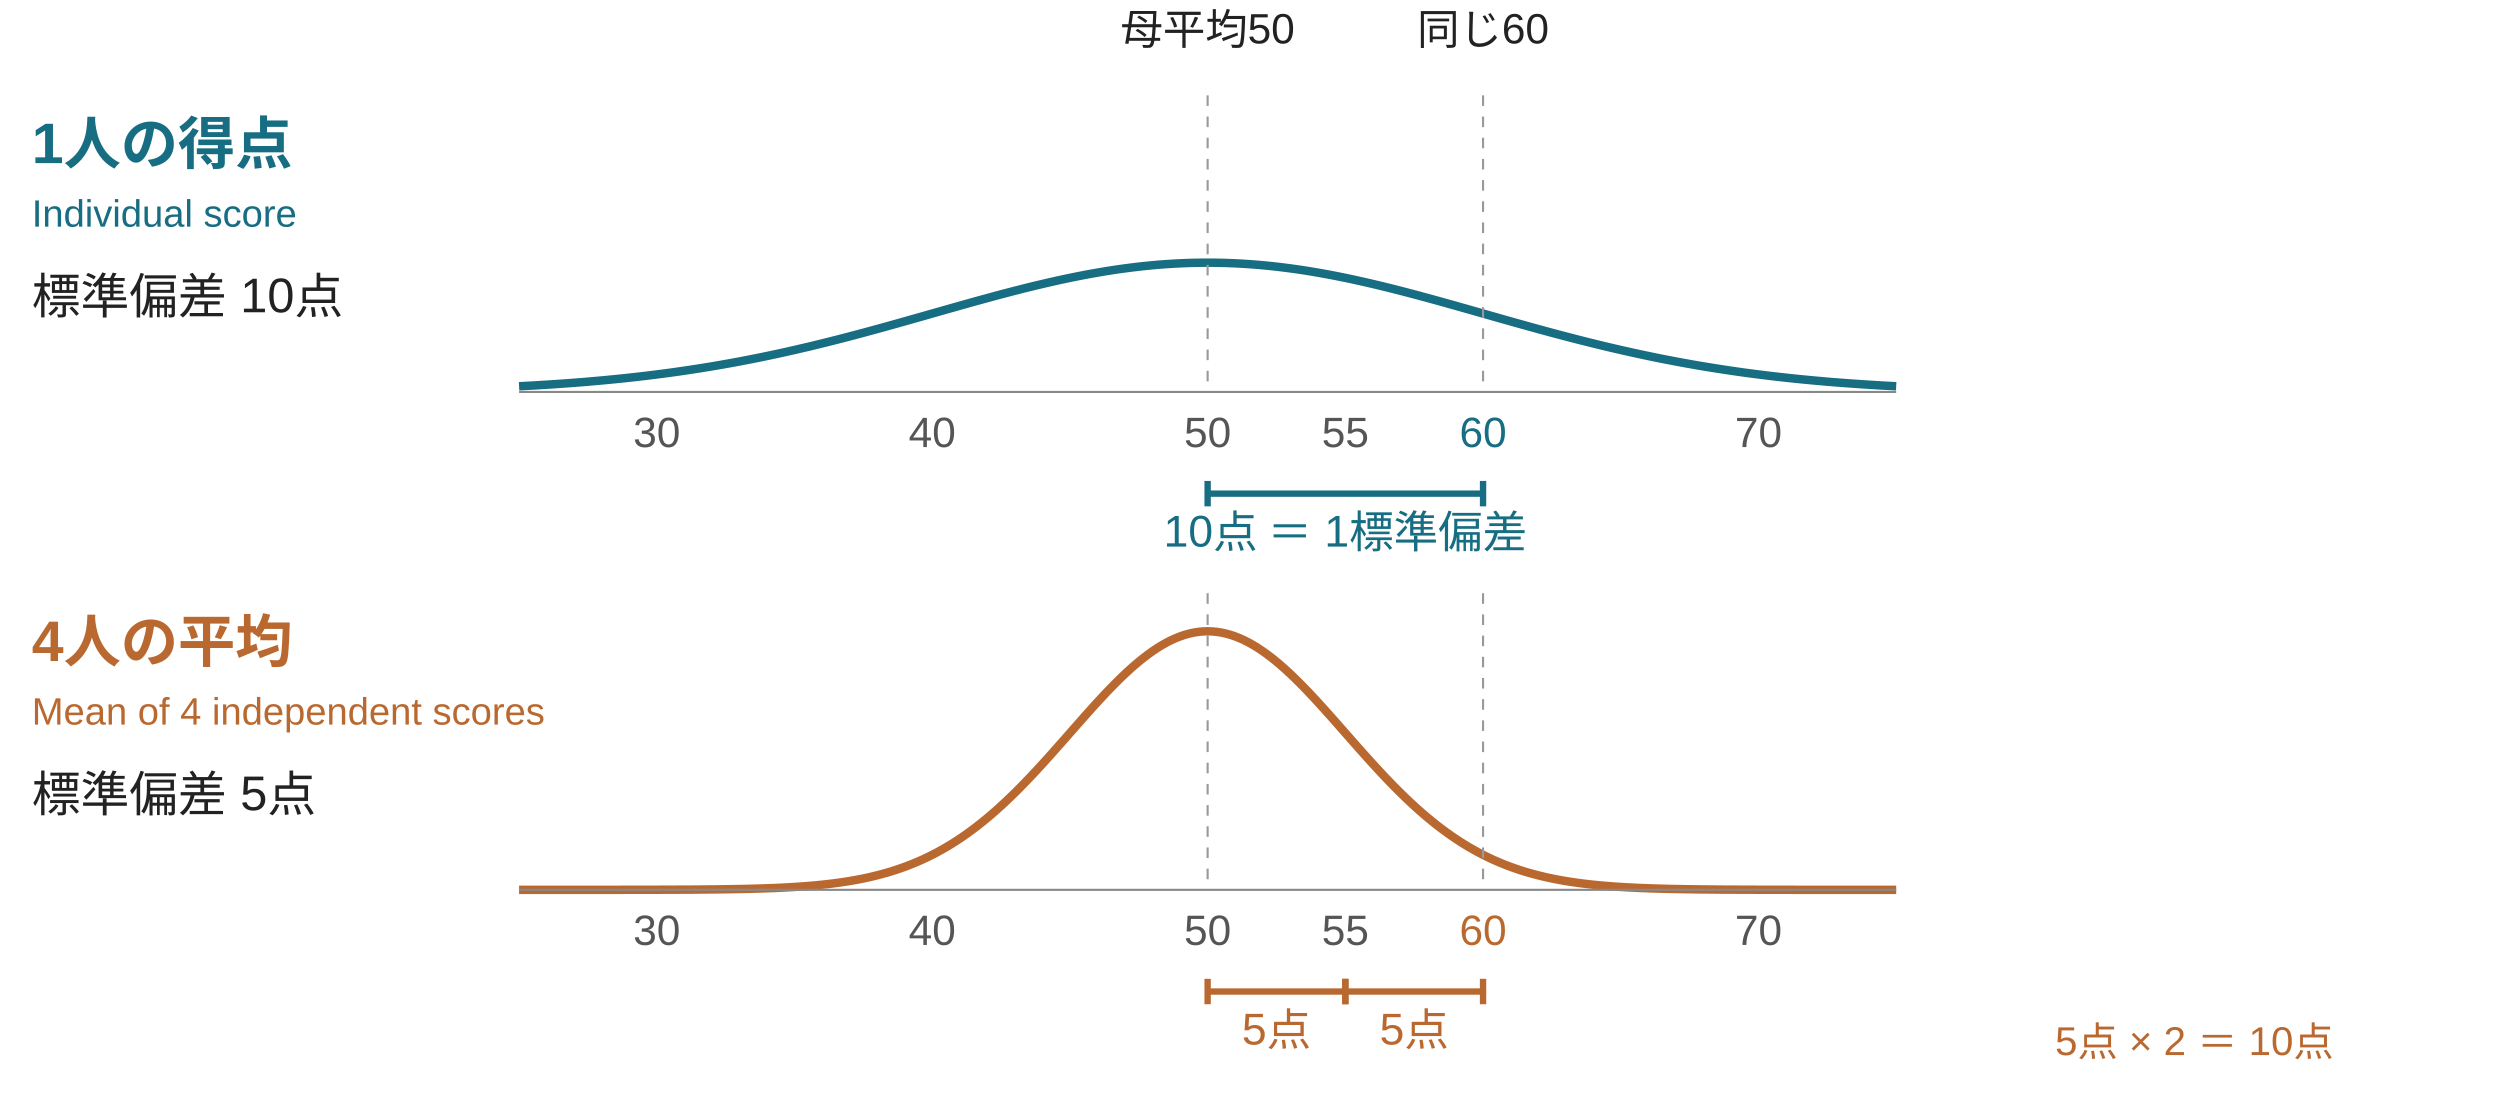
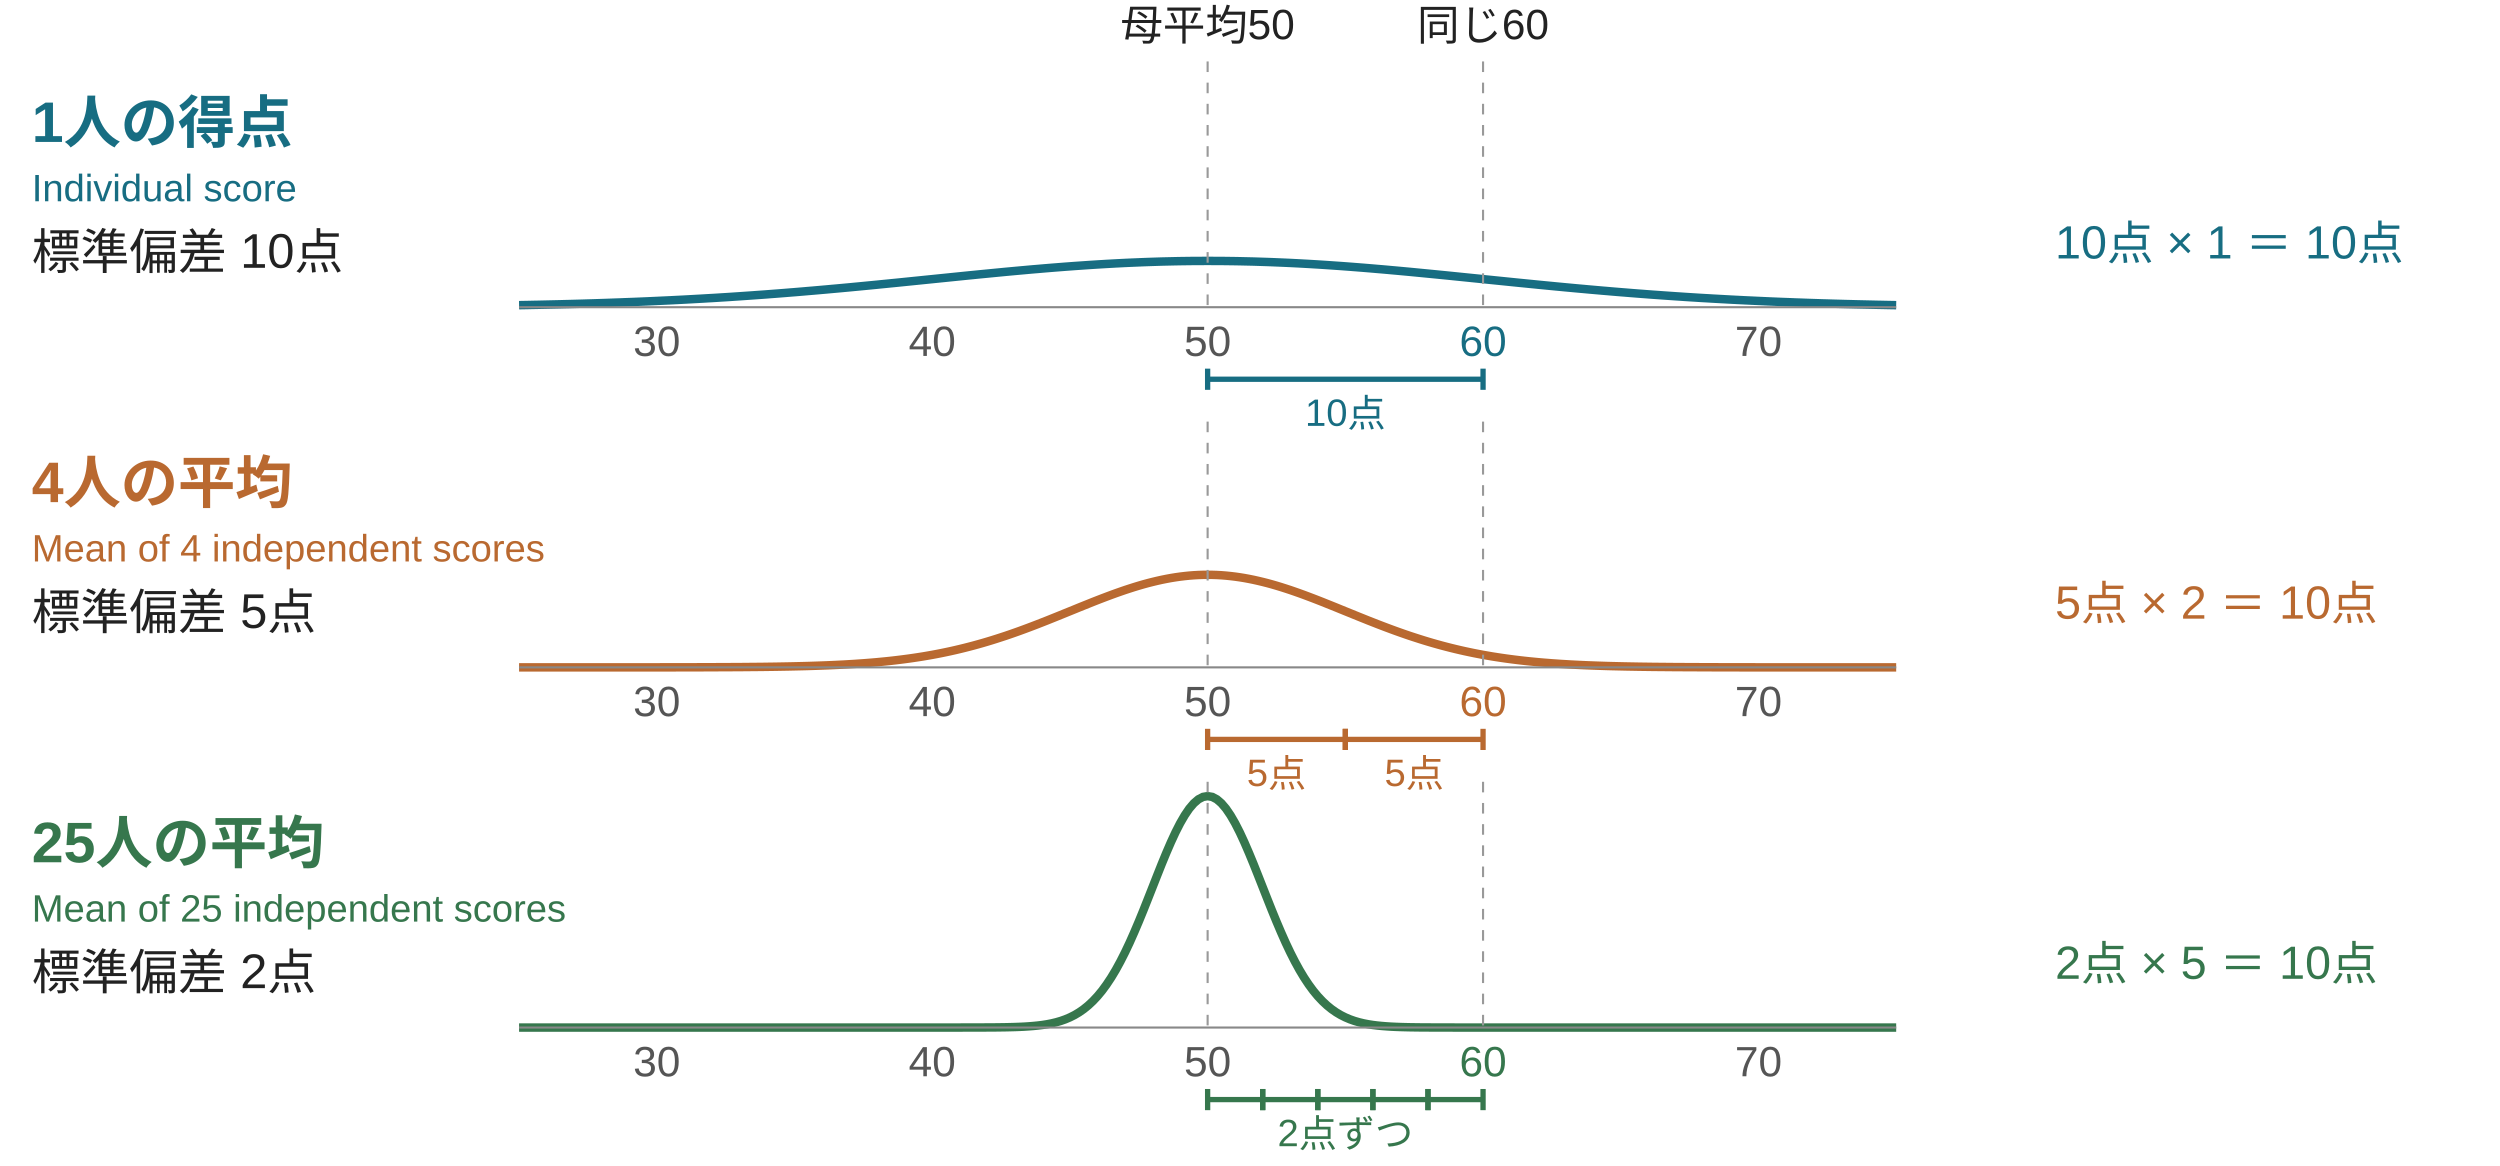
- <svg xmlns="http://www.w3.org/2000/svg" viewBox="0 0 1180 520" role="img" aria-label="同じ50点から60点の差10点。個人の標準偏差10点では1個分、4人の平均の標準偏差5点では2個分。">
+ <svg xmlns="http://www.w3.org/2000/svg" viewBox="0 0 1180 550" role="img" aria-label="同じ50点から60点の差10点。1人の標準偏差10点では1個分、4人の平均の標準偏差5点では2個分、25人の平均の標準偏差2点では5個分。">
  <g font-family="Arial,Hiragino Sans,sans-serif" fill="#222">
-     <text x="570" y="21" font-size="20" text-anchor="middle">母平均50</text>
-     <text x="700" y="21" font-size="20" text-anchor="middle">同じ60</text>
+     <text x="570" y="19" font-size="20" text-anchor="middle">母平均50</text>
+     <text x="700" y="19" font-size="20" text-anchor="middle">同じ60</text>
    <g>
-       <text x="15" y="77" font-size="27" fill="#176d82" font-weight="bold">1人の得点</text>
-       <text x="15" y="107" font-size="18" fill="#176d82">Individual score</text>
-       <text x="15" y="148" font-size="23">標準偏差 10点</text>
-       <path d="M245.00,182.32 L247.17,182.21 L249.33,182.09 L251.50,181.97 L253.67,181.84 L255.83,181.71 L258.00,181.57 L260.17,181.44 L262.33,181.29 L264.50,181.14 L266.67,180.99 L268.83,180.83 L271.00,180.67 L273.17,180.50 L275.33,180.33 L277.50,180.15 L279.67,179.96 L281.83,179.77 L284.00,179.57 L286.17,179.37 L288.33,179.16 L290.50,178.95 L292.67,178.73 L294.83,178.51 L297.00,178.27 L299.17,178.03 L301.33,177.79 L303.50,177.54 L305.67,177.28 L307.83,177.01 L310.00,176.74 L312.17,176.46 L314.33,176.18 L316.50,175.89 L318.67,175.59 L320.83,175.28 L323.00,174.96 L325.17,174.64 L327.33,174.31 L329.50,173.98 L331.67,173.63 L333.83,173.28 L336.00,172.93 L338.17,172.56 L340.33,172.19 L342.50,171.80 L344.67,171.42 L346.83,171.02 L349.00,170.62 L351.17,170.20 L353.33,169.79 L355.50,169.36 L357.67,168.93 L359.83,168.48 L362.00,168.04 L364.17,167.58 L366.33,167.12 L368.50,166.65 L370.67,166.17 L372.83,165.68 L375.00,165.19 L377.17,164.69 L379.33,164.19 L381.50,163.68 L383.67,163.16 L385.83,162.63 L388.00,162.10 L390.17,161.56 L392.33,161.02 L394.50,160.47 L396.67,159.92 L398.83,159.36 L401.00,158.79 L403.17,158.22 L405.33,157.65 L407.50,157.07 L409.67,156.48 L411.83,155.89 L414.00,155.30 L416.17,154.71 L418.33,154.11 L420.50,153.50 L422.67,152.90 L424.83,152.29 L427.00,151.68 L429.17,151.07 L431.33,150.46 L433.50,149.84 L435.67,149.23 L437.83,148.61 L440.00,147.99 L442.17,147.38 L444.33,146.76 L446.50,146.14 L448.67,145.53 L450.83,144.92 L453.00,144.30 L455.17,143.70 L457.33,143.09 L459.50,142.48 L461.67,141.88 L463.83,141.29 L466.00,140.69 L468.17,140.11 L470.33,139.52 L472.50,138.94 L474.67,138.37 L476.83,137.80 L479.00,137.24 L481.17,136.69 L483.33,136.14 L485.50,135.60 L487.67,135.07 L489.83,134.55 L492.00,134.04 L494.17,133.53 L496.33,133.04 L498.50,132.55 L500.67,132.07 L502.83,131.61 L505.00,131.15 L507.17,130.71 L509.33,130.28 L511.50,129.86 L513.67,129.45 L515.83,129.06 L518.00,128.68 L520.17,128.31 L522.33,127.95 L524.50,127.61 L526.67,127.28 L528.83,126.97 L531.00,126.67 L533.17,126.39 L535.33,126.12 L537.50,125.86 L539.67,125.62 L541.83,125.40 L544.00,125.19 L546.17,125.00 L548.33,124.83 L550.50,124.67 L552.67,124.53 L554.83,124.40 L557.00,124.29 L559.17,124.20 L561.33,124.12 L563.50,124.06 L565.67,124.02 L567.83,123.99 L570.00,123.99 L572.17,123.99 L574.33,124.02 L576.50,124.06 L578.67,124.12 L580.83,124.20 L583.00,124.29 L585.17,124.40 L587.33,124.53 L589.50,124.67 L591.67,124.83 L593.83,125.00 L596.00,125.19 L598.17,125.40 L600.33,125.62 L602.50,125.86 L604.67,126.12 L606.83,126.39 L609.00,126.67 L611.17,126.97 L613.33,127.28 L615.50,127.61 L617.67,127.95 L619.83,128.31 L622.00,128.68 L624.17,129.06 L626.33,129.45 L628.50,129.86 L630.67,130.28 L632.83,130.71 L635.00,131.15 L637.17,131.61 L639.33,132.07 L641.50,132.55 L643.67,133.04 L645.83,133.53 L648.00,134.04 L650.17,134.55 L652.33,135.07 L654.50,135.60 L656.67,136.14 L658.83,136.69 L661.00,137.24 L663.17,137.80 L665.33,138.37 L667.50,138.94 L669.67,139.52 L671.83,140.11 L674.00,140.69 L676.17,141.29 L678.33,141.88 L680.50,142.48 L682.67,143.09 L684.83,143.70 L687.00,144.30 L689.17,144.92 L691.33,145.53 L693.50,146.14 L695.67,146.76 L697.83,147.38 L700.00,147.99 L702.17,148.61 L704.33,149.23 L706.50,149.84 L708.67,150.46 L710.83,151.07 L713.00,151.68 L715.17,152.29 L717.33,152.90 L719.50,153.50 L721.67,154.11 L723.83,154.71 L726.00,155.30 L728.17,155.89 L730.33,156.48 L732.50,157.07 L734.67,157.65 L736.83,158.22 L739.00,158.79 L741.17,159.36 L743.33,159.92 L745.50,160.47 L747.67,161.02 L749.83,161.56 L752.00,162.10 L754.17,162.63 L756.33,163.16 L758.50,163.68 L760.67,164.19 L762.83,164.69 L765.00,165.19 L767.17,165.68 L769.33,166.17 L771.50,166.65 L773.67,167.12 L775.83,167.58 L778.00,168.04 L780.17,168.48 L782.33,168.93 L784.50,169.36 L786.67,169.79 L788.83,170.20 L791.00,170.62 L793.17,171.02 L795.33,171.42 L797.50,171.80 L799.67,172.19 L801.83,172.56 L804.00,172.93 L806.17,173.28 L808.33,173.63 L810.50,173.98 L812.67,174.31 L814.83,174.64 L817.00,174.96 L819.17,175.28 L821.33,175.59 L823.50,175.89 L825.67,176.18 L827.83,176.46 L830.00,176.74 L832.17,177.01 L834.33,177.28 L836.50,177.54 L838.67,177.79 L840.83,178.03 L843.00,178.27 L845.17,178.51 L847.33,178.73 L849.50,178.95 L851.67,179.16 L853.83,179.37 L856.00,179.57 L858.17,179.77 L860.33,179.96 L862.50,180.15 L864.67,180.33 L866.83,180.50 L869.00,180.67 L871.17,180.83 L873.33,180.99 L875.50,181.14 L877.67,181.29 L879.83,181.44 L882.00,181.57 L884.17,181.71 L886.33,181.84 L888.50,181.97 L890.67,182.09 L892.83,182.21 L895.00,182.32" fill="none" stroke="#176d82" stroke-width="4" />
-       <path d="M245 185H895" stroke="#888" />
-       <path d="M570 45V185 M700 45V185" stroke="#999" stroke-dasharray="5 5" />
-       <text x="310" y="211" text-anchor="middle" font-size="20" fill="#555">30</text>
-       <text x="440" y="211" text-anchor="middle" font-size="20" fill="#555">40</text>
-       <text x="570" y="211" text-anchor="middle" font-size="20" fill="#555">50</text>
-       <text x="635" y="211" text-anchor="middle" font-size="20" fill="#555">55</text>
-       <text x="700" y="211" text-anchor="middle" font-size="20" fill="#176d82">60</text>
-       <text x="830" y="211" text-anchor="middle" font-size="20" fill="#555">70</text>
-       <path d="M570 227v12 M570 233H700 M700 227v12" stroke="#176d82" stroke-width="3" fill="none" />
-       <text x="635" y="258" fill="#176d82" font-size="21" text-anchor="middle">10点 ＝ 1標準偏差</text>
+       <text x="15" y="67" font-size="27" fill="#176d82" font-weight="bold">1人の得点</text>
+       <text x="15" y="95" font-size="18" fill="#176d82">Individual score</text>
+       <text x="15" y="127" font-size="23">標準偏差 10点</text>
+       <path d="M245.00,144.04 L247.17,144.00 L249.33,143.96 L251.50,143.91 L253.67,143.87 L255.83,143.82 L258.00,143.77 L260.17,143.72 L262.33,143.67 L264.50,143.62 L266.67,143.56 L268.83,143.51 L271.00,143.45 L273.17,143.39 L275.33,143.33 L277.50,143.26 L279.67,143.20 L281.83,143.13 L284.00,143.06 L286.17,142.99 L288.33,142.91 L290.50,142.83 L292.67,142.76 L294.83,142.67 L297.00,142.59 L299.17,142.51 L301.33,142.42 L303.50,142.33 L305.67,142.24 L307.83,142.14 L310.00,142.04 L312.17,141.94 L314.33,141.84 L316.50,141.74 L318.67,141.63 L320.83,141.52 L323.00,141.41 L325.17,141.29 L327.33,141.17 L329.50,141.05 L331.67,140.93 L333.83,140.80 L336.00,140.68 L338.17,140.55 L340.33,140.41 L342.50,140.28 L344.67,140.14 L346.83,139.99 L349.00,139.85 L351.17,139.70 L353.33,139.55 L355.50,139.40 L357.67,139.24 L359.83,139.09 L362.00,138.93 L364.17,138.76 L366.33,138.60 L368.50,138.43 L370.67,138.26 L372.83,138.08 L375.00,137.91 L377.17,137.73 L379.33,137.55 L381.50,137.36 L383.67,137.18 L385.83,136.99 L388.00,136.80 L390.17,136.61 L392.33,136.41 L394.50,136.22 L396.67,136.02 L398.83,135.82 L401.00,135.62 L403.17,135.41 L405.33,135.21 L407.50,135.00 L409.67,134.79 L411.83,134.58 L414.00,134.37 L416.17,134.15 L418.33,133.94 L420.50,133.72 L422.67,133.51 L424.83,133.29 L427.00,133.07 L429.17,132.85 L431.33,132.63 L433.50,132.41 L435.67,132.19 L437.83,131.97 L440.00,131.75 L442.17,131.53 L444.33,131.31 L446.50,131.09 L448.67,130.87 L450.83,130.65 L453.00,130.43 L455.17,130.21 L457.33,129.99 L459.50,129.78 L461.67,129.56 L463.83,129.35 L466.00,129.14 L468.17,128.93 L470.33,128.72 L472.50,128.51 L474.67,128.30 L476.83,128.10 L479.00,127.90 L481.17,127.70 L483.33,127.51 L485.50,127.31 L487.67,127.12 L489.83,126.94 L492.00,126.75 L494.17,126.57 L496.33,126.39 L498.50,126.22 L500.67,126.05 L502.83,125.88 L505.00,125.72 L507.17,125.56 L509.33,125.41 L511.50,125.26 L513.67,125.11 L515.83,124.97 L518.00,124.83 L520.17,124.70 L522.33,124.57 L524.50,124.45 L526.67,124.33 L528.83,124.22 L531.00,124.11 L533.17,124.01 L535.33,123.92 L537.50,123.83 L539.67,123.74 L541.83,123.66 L544.00,123.59 L546.17,123.52 L548.33,123.45 L550.50,123.40 L552.67,123.35 L554.83,123.30 L557.00,123.26 L559.17,123.23 L561.33,123.20 L563.50,123.18 L565.67,123.17 L567.83,123.16 L570.00,123.15 L572.17,123.16 L574.33,123.17 L576.50,123.18 L578.67,123.20 L580.83,123.23 L583.00,123.26 L585.17,123.30 L587.33,123.35 L589.50,123.40 L591.67,123.45 L593.83,123.52 L596.00,123.59 L598.17,123.66 L600.33,123.74 L602.50,123.83 L604.67,123.92 L606.83,124.01 L609.00,124.11 L611.17,124.22 L613.33,124.33 L615.50,124.45 L617.67,124.57 L619.83,124.70 L622.00,124.83 L624.17,124.97 L626.33,125.11 L628.50,125.26 L630.67,125.41 L632.83,125.56 L635.00,125.72 L637.17,125.88 L639.33,126.05 L641.50,126.22 L643.67,126.39 L645.83,126.57 L648.00,126.75 L650.17,126.94 L652.33,127.12 L654.50,127.31 L656.67,127.51 L658.83,127.70 L661.00,127.90 L663.17,128.10 L665.33,128.30 L667.50,128.51 L669.67,128.72 L671.83,128.93 L674.00,129.14 L676.17,129.35 L678.33,129.56 L680.50,129.78 L682.67,129.99 L684.83,130.21 L687.00,130.43 L689.17,130.65 L691.33,130.87 L693.50,131.09 L695.67,131.31 L697.83,131.53 L700.00,131.75 L702.17,131.97 L704.33,132.19 L706.50,132.41 L708.67,132.63 L710.83,132.85 L713.00,133.07 L715.17,133.29 L717.33,133.51 L719.50,133.72 L721.67,133.94 L723.83,134.15 L726.00,134.37 L728.17,134.58 L730.33,134.79 L732.50,135.00 L734.67,135.21 L736.83,135.41 L739.00,135.62 L741.17,135.82 L743.33,136.02 L745.50,136.22 L747.67,136.41 L749.83,136.61 L752.00,136.80 L754.17,136.99 L756.33,137.18 L758.50,137.36 L760.67,137.55 L762.83,137.73 L765.00,137.91 L767.17,138.08 L769.33,138.26 L771.50,138.43 L773.67,138.60 L775.83,138.76 L778.00,138.93 L780.17,139.09 L782.33,139.24 L784.50,139.40 L786.67,139.55 L788.83,139.70 L791.00,139.85 L793.17,139.99 L795.33,140.14 L797.50,140.28 L799.67,140.41 L801.83,140.55 L804.00,140.68 L806.17,140.80 L808.33,140.93 L810.50,141.05 L812.67,141.17 L814.83,141.29 L817.00,141.41 L819.17,141.52 L821.33,141.63 L823.50,141.74 L825.67,141.84 L827.83,141.94 L830.00,142.04 L832.17,142.14 L834.33,142.24 L836.50,142.33 L838.67,142.42 L840.83,142.51 L843.00,142.59 L845.17,142.67 L847.33,142.76 L849.50,142.83 L851.67,142.91 L853.83,142.99 L856.00,143.06 L858.17,143.13 L860.33,143.20 L862.50,143.26 L864.67,143.33 L866.83,143.39 L869.00,143.45 L871.17,143.51 L873.33,143.56 L875.50,143.62 L877.67,143.67 L879.83,143.72 L882.00,143.77 L884.17,143.82 L886.33,143.87 L888.50,143.91 L890.67,143.96 L892.83,144.00 L895.00,144.04" fill="none" stroke="#176d82" stroke-width="4" />
+       <path d="M245 145H895" stroke="#888" />
+       <path d="M570 29V145 M700 29V145" stroke="#999" stroke-dasharray="5 5" />
+       <text x="310" y="168" text-anchor="middle" font-size="20" fill="#555">30</text>
+       <text x="440" y="168" text-anchor="middle" font-size="20" fill="#555">40</text>
+       <text x="570" y="168" text-anchor="middle" font-size="20" fill="#555">50</text>
+       <text x="700" y="168" text-anchor="middle" font-size="20" fill="#176d82">60</text>
+       <text x="830" y="168" text-anchor="middle" font-size="20" fill="#555">70</text>
+       <path d="M570 174v10 M570 179H700 M700 174v10" stroke="#176d82" stroke-width="2.5" fill="none" />
+       <text x="635" y="201" fill="#176d82" font-size="18" text-anchor="middle">10点</text>
+       <text x="970" y="122" fill="#176d82" font-size="22">10点 × 1 ＝ 10点</text>
    </g>
    <g>
-       <text x="15" y="312" font-size="27" fill="#b96930" font-weight="bold">4人の平均</text>
-       <text x="15" y="342" font-size="18" fill="#b96930">Mean of 4 independent scores</text>
-       <text x="15" y="383" font-size="23">標準偏差 5点</text>
-       <path d="M245.00,420.00 L247.17,420.00 L249.33,420.00 L251.50,420.00 L253.67,420.00 L255.83,420.00 L258.00,420.00 L260.17,420.00 L262.33,420.00 L264.50,420.00 L266.67,420.00 L268.83,420.00 L271.00,420.00 L273.17,420.00 L275.33,420.00 L277.50,420.00 L279.67,419.99 L281.83,419.99 L284.00,419.99 L286.17,419.99 L288.33,419.99 L290.50,419.99 L292.67,419.99 L294.83,419.98 L297.00,419.98 L299.17,419.98 L301.33,419.98 L303.50,419.97 L305.67,419.97 L307.83,419.96 L310.00,419.96 L312.17,419.95 L314.33,419.95 L316.50,419.94 L318.67,419.93 L320.83,419.92 L323.00,419.91 L325.17,419.90 L327.33,419.89 L329.50,419.87 L331.67,419.85 L333.83,419.83 L336.00,419.81 L338.17,419.79 L340.33,419.76 L342.50,419.73 L344.67,419.70 L346.83,419.66 L349.00,419.62 L351.17,419.58 L353.33,419.53 L355.50,419.47 L357.67,419.41 L359.83,419.34 L362.00,419.27 L364.17,419.19 L366.33,419.10 L368.50,419.00 L370.67,418.89 L372.83,418.77 L375.00,418.64 L377.17,418.50 L379.33,418.35 L381.50,418.18 L383.67,418.00 L385.83,417.80 L388.00,417.58 L390.17,417.34 L392.33,417.09 L394.50,416.81 L396.67,416.51 L398.83,416.19 L401.00,415.85 L403.17,415.47 L405.33,415.07 L407.50,414.64 L409.67,414.18 L411.83,413.68 L414.00,413.15 L416.17,412.58 L418.33,411.98 L420.50,411.34 L422.67,410.65 L424.83,409.92 L427.00,409.15 L429.17,408.33 L431.33,407.46 L433.50,406.55 L435.67,405.58 L437.83,404.56 L440.00,403.49 L442.17,402.36 L444.33,401.17 L446.50,399.93 L448.67,398.63 L450.83,397.27 L453.00,395.85 L455.17,394.37 L457.33,392.83 L459.50,391.23 L461.67,389.57 L463.83,387.85 L466.00,386.07 L468.17,384.23 L470.33,382.34 L472.50,380.38 L474.67,378.37 L476.83,376.31 L479.00,374.20 L481.17,372.04 L483.33,369.83 L485.50,367.58 L487.67,365.29 L489.83,362.96 L492.00,360.60 L494.17,358.21 L496.33,355.80 L498.50,353.36 L500.67,350.91 L502.83,348.45 L505.00,345.99 L507.17,343.52 L509.33,341.06 L511.50,338.61 L513.67,336.18 L515.83,333.77 L518.00,331.39 L520.17,329.04 L522.33,326.74 L524.50,324.49 L526.67,322.29 L528.83,320.15 L531.00,318.07 L533.17,316.07 L535.33,314.15 L537.50,312.31 L539.67,310.56 L541.83,308.91 L544.00,307.35 L546.17,305.90 L548.33,304.57 L550.50,303.34 L552.67,302.23 L554.83,301.25 L557.00,300.39 L559.17,299.65 L561.33,299.05 L563.50,298.58 L565.67,298.24 L567.83,298.04 L570.00,297.97 L572.17,298.04 L574.33,298.24 L576.50,298.58 L578.67,299.05 L580.83,299.65 L583.00,300.39 L585.17,301.25 L587.33,302.23 L589.50,303.34 L591.67,304.57 L593.83,305.90 L596.00,307.35 L598.17,308.91 L600.33,310.56 L602.50,312.31 L604.67,314.15 L606.83,316.07 L609.00,318.07 L611.17,320.15 L613.33,322.29 L615.50,324.49 L617.67,326.74 L619.83,329.04 L622.00,331.39 L624.17,333.77 L626.33,336.18 L628.50,338.61 L630.67,341.06 L632.83,343.52 L635.00,345.99 L637.17,348.45 L639.33,350.91 L641.50,353.36 L643.67,355.80 L645.83,358.21 L648.00,360.60 L650.17,362.96 L652.33,365.29 L654.50,367.58 L656.67,369.83 L658.83,372.04 L661.00,374.20 L663.17,376.31 L665.33,378.37 L667.50,380.38 L669.67,382.34 L671.83,384.23 L674.00,386.07 L676.17,387.85 L678.33,389.57 L680.50,391.23 L682.67,392.83 L684.83,394.37 L687.00,395.85 L689.17,397.27 L691.33,398.63 L693.50,399.93 L695.67,401.17 L697.83,402.36 L700.00,403.49 L702.17,404.56 L704.33,405.58 L706.50,406.55 L708.67,407.46 L710.83,408.33 L713.00,409.15 L715.17,409.92 L717.33,410.65 L719.50,411.34 L721.67,411.98 L723.83,412.58 L726.00,413.15 L728.17,413.68 L730.33,414.18 L732.50,414.64 L734.67,415.07 L736.83,415.47 L739.00,415.85 L741.17,416.19 L743.33,416.51 L745.50,416.81 L747.67,417.09 L749.83,417.34 L752.00,417.58 L754.17,417.80 L756.33,418.00 L758.50,418.18 L760.67,418.35 L762.83,418.50 L765.00,418.64 L767.17,418.77 L769.33,418.89 L771.50,419.00 L773.67,419.10 L775.83,419.19 L778.00,419.27 L780.17,419.34 L782.33,419.41 L784.50,419.47 L786.67,419.53 L788.83,419.58 L791.00,419.62 L793.17,419.66 L795.33,419.70 L797.50,419.73 L799.67,419.76 L801.83,419.79 L804.00,419.81 L806.17,419.83 L808.33,419.85 L810.50,419.87 L812.67,419.89 L814.83,419.90 L817.00,419.91 L819.17,419.92 L821.33,419.93 L823.50,419.94 L825.67,419.95 L827.83,419.95 L830.00,419.96 L832.17,419.96 L834.33,419.97 L836.50,419.97 L838.67,419.98 L840.83,419.98 L843.00,419.98 L845.17,419.98 L847.33,419.99 L849.50,419.99 L851.67,419.99 L853.83,419.99 L856.00,419.99 L858.17,419.99 L860.33,419.99 L862.50,420.00 L864.67,420.00 L866.83,420.00 L869.00,420.00 L871.17,420.00 L873.33,420.00 L875.50,420.00 L877.67,420.00 L879.83,420.00 L882.00,420.00 L884.17,420.00 L886.33,420.00 L888.50,420.00 L890.67,420.00 L892.83,420.00 L895.00,420.00" fill="none" stroke="#b96930" stroke-width="4" />
-       <path d="M245 420H895" stroke="#888" />
-       <path d="M570 280V420 M700 280V420" stroke="#999" stroke-dasharray="5 5" />
-       <text x="310" y="446" text-anchor="middle" font-size="20" fill="#555">30</text>
-       <text x="440" y="446" text-anchor="middle" font-size="20" fill="#555">40</text>
-       <text x="570" y="446" text-anchor="middle" font-size="20" fill="#555">50</text>
-       <text x="635" y="446" text-anchor="middle" font-size="20" fill="#555">55</text>
-       <text x="700" y="446" text-anchor="middle" font-size="20" fill="#b96930">60</text>
-       <text x="830" y="446" text-anchor="middle" font-size="20" fill="#555">70</text>
-       <path d="M570 462v12 M570 468H635 M635 462v12" stroke="#b96930" stroke-width="3" fill="none" />
-       <text x="602.5" y="493" fill="#b96930" font-size="21" text-anchor="middle">5点</text>
-       <path d="M635 462v12 M635 468H700 M700 462v12" stroke="#b96930" stroke-width="3" fill="none" />
-       <text x="667.5" y="493" fill="#b96930" font-size="21" text-anchor="middle">5点</text>
+       <text x="15" y="237" font-size="27" fill="#b96930" font-weight="bold">4人の平均</text>
+       <text x="15" y="265" font-size="18" fill="#b96930">Mean of 4 independent scores</text>
+       <text x="15" y="297" font-size="23">標準偏差 5点</text>
+       <path d="M245.00,315.00 L247.17,315.00 L249.33,315.00 L251.50,315.00 L253.67,315.00 L255.83,315.00 L258.00,315.00 L260.17,315.00 L262.33,315.00 L264.50,315.00 L266.67,315.00 L268.83,315.00 L271.00,315.00 L273.17,315.00 L275.33,315.00 L277.50,315.00 L279.67,315.00 L281.83,315.00 L284.00,315.00 L286.17,315.00 L288.33,315.00 L290.50,315.00 L292.67,315.00 L294.83,314.99 L297.00,314.99 L299.17,314.99 L301.33,314.99 L303.50,314.99 L305.67,314.99 L307.83,314.99 L310.00,314.99 L312.17,314.98 L314.33,314.98 L316.50,314.98 L318.67,314.98 L320.83,314.97 L323.00,314.97 L325.17,314.96 L327.33,314.96 L329.50,314.95 L331.67,314.95 L333.83,314.94 L336.00,314.93 L338.17,314.92 L340.33,314.91 L342.50,314.90 L344.67,314.89 L346.83,314.88 L349.00,314.87 L351.17,314.85 L353.33,314.83 L355.50,314.81 L357.67,314.79 L359.83,314.77 L362.00,314.74 L364.17,314.71 L366.33,314.68 L368.50,314.64 L370.67,314.60 L372.83,314.56 L375.00,314.51 L377.17,314.46 L379.33,314.41 L381.50,314.35 L383.67,314.28 L385.83,314.21 L388.00,314.13 L390.17,314.05 L392.33,313.96 L394.50,313.86 L396.67,313.75 L398.83,313.64 L401.00,313.51 L403.17,313.38 L405.33,313.23 L407.50,313.08 L409.67,312.91 L411.83,312.74 L414.00,312.55 L416.17,312.34 L418.33,312.13 L420.50,311.90 L422.67,311.65 L424.83,311.39 L427.00,311.11 L429.17,310.82 L431.33,310.51 L433.50,310.18 L435.67,309.84 L437.83,309.47 L440.00,309.09 L442.17,308.68 L444.33,308.26 L446.50,307.81 L448.67,307.35 L450.83,306.86 L453.00,306.35 L455.17,305.82 L457.33,305.27 L459.50,304.70 L461.67,304.10 L463.83,303.49 L466.00,302.85 L468.17,302.19 L470.33,301.51 L472.50,300.81 L474.67,300.10 L476.83,299.36 L479.00,298.60 L481.17,297.83 L483.33,297.04 L485.50,296.23 L487.67,295.41 L489.83,294.58 L492.00,293.73 L494.17,292.88 L496.33,292.01 L498.50,291.14 L500.67,290.26 L502.83,289.38 L505.00,288.50 L507.17,287.62 L509.33,286.73 L511.50,285.86 L513.67,284.99 L515.83,284.12 L518.00,283.27 L520.17,282.43 L522.33,281.61 L524.50,280.80 L526.67,280.01 L528.83,279.25 L531.00,278.50 L533.17,277.79 L535.33,277.10 L537.50,276.44 L539.67,275.81 L541.83,275.22 L544.00,274.67 L546.17,274.15 L548.33,273.67 L550.50,273.23 L552.67,272.83 L554.83,272.48 L557.00,272.17 L559.17,271.91 L561.33,271.69 L563.50,271.52 L565.67,271.40 L567.83,271.33 L570.00,271.31 L572.17,271.33 L574.33,271.40 L576.50,271.52 L578.67,271.69 L580.83,271.91 L583.00,272.17 L585.17,272.48 L587.33,272.83 L589.50,273.23 L591.67,273.67 L593.83,274.15 L596.00,274.67 L598.17,275.22 L600.33,275.81 L602.50,276.44 L604.67,277.10 L606.83,277.79 L609.00,278.50 L611.17,279.25 L613.33,280.01 L615.50,280.80 L617.67,281.61 L619.83,282.43 L622.00,283.27 L624.17,284.12 L626.33,284.99 L628.50,285.86 L630.67,286.73 L632.83,287.62 L635.00,288.50 L637.17,289.38 L639.33,290.26 L641.50,291.14 L643.67,292.01 L645.83,292.88 L648.00,293.73 L650.17,294.58 L652.33,295.41 L654.50,296.23 L656.67,297.04 L658.83,297.83 L661.00,298.60 L663.17,299.36 L665.33,300.10 L667.50,300.81 L669.67,301.51 L671.83,302.19 L674.00,302.85 L676.17,303.49 L678.33,304.10 L680.50,304.70 L682.67,305.27 L684.83,305.82 L687.00,306.35 L689.17,306.86 L691.33,307.35 L693.50,307.81 L695.67,308.26 L697.83,308.68 L700.00,309.09 L702.17,309.47 L704.33,309.84 L706.50,310.18 L708.67,310.51 L710.83,310.82 L713.00,311.11 L715.17,311.39 L717.33,311.65 L719.50,311.90 L721.67,312.13 L723.83,312.34 L726.00,312.55 L728.17,312.74 L730.33,312.91 L732.50,313.08 L734.67,313.23 L736.83,313.38 L739.00,313.51 L741.17,313.64 L743.33,313.75 L745.50,313.86 L747.67,313.96 L749.83,314.05 L752.00,314.13 L754.17,314.21 L756.33,314.28 L758.50,314.35 L760.67,314.41 L762.83,314.46 L765.00,314.51 L767.17,314.56 L769.33,314.60 L771.50,314.64 L773.67,314.68 L775.83,314.71 L778.00,314.74 L780.17,314.77 L782.33,314.79 L784.50,314.81 L786.67,314.83 L788.83,314.85 L791.00,314.87 L793.17,314.88 L795.33,314.89 L797.50,314.90 L799.67,314.91 L801.83,314.92 L804.00,314.93 L806.17,314.94 L808.33,314.95 L810.50,314.95 L812.67,314.96 L814.83,314.96 L817.00,314.97 L819.17,314.97 L821.33,314.98 L823.50,314.98 L825.67,314.98 L827.83,314.98 L830.00,314.99 L832.17,314.99 L834.33,314.99 L836.50,314.99 L838.67,314.99 L840.83,314.99 L843.00,314.99 L845.17,314.99 L847.33,315.00 L849.50,315.00 L851.67,315.00 L853.83,315.00 L856.00,315.00 L858.17,315.00 L860.33,315.00 L862.50,315.00 L864.67,315.00 L866.83,315.00 L869.00,315.00 L871.17,315.00 L873.33,315.00 L875.50,315.00 L877.67,315.00 L879.83,315.00 L882.00,315.00 L884.17,315.00 L886.33,315.00 L888.50,315.00 L890.67,315.00 L892.83,315.00 L895.00,315.00" fill="none" stroke="#b96930" stroke-width="4" />
+       <path d="M245 315H895" stroke="#888" />
+       <path d="M570 199V315 M700 199V315" stroke="#999" stroke-dasharray="5 5" />
+       <text x="310" y="338" text-anchor="middle" font-size="20" fill="#555">30</text>
+       <text x="440" y="338" text-anchor="middle" font-size="20" fill="#555">40</text>
+       <text x="570" y="338" text-anchor="middle" font-size="20" fill="#555">50</text>
+       <text x="700" y="338" text-anchor="middle" font-size="20" fill="#b96930">60</text>
+       <text x="830" y="338" text-anchor="middle" font-size="20" fill="#555">70</text>
+       <path d="M570 344v10 M570 349H635 M635 344v10" stroke="#b96930" stroke-width="2.5" fill="none" />
+       <text x="602.5" y="371" fill="#b96930" font-size="18" text-anchor="middle">5点</text>
+       <path d="M635 344v10 M635 349H700 M700 344v10" stroke="#b96930" stroke-width="2.5" fill="none" />
+       <text x="667.5" y="371" fill="#b96930" font-size="18" text-anchor="middle">5点</text>
+       <text x="970" y="292" fill="#b96930" font-size="22">5点 × 2 ＝ 10点</text>
    </g>
-     <text x="970" y="498" font-size="19" fill="#b96930">5点 × 2 ＝ 10点</text>
+     <g>
+       <text x="15" y="407" font-size="27" fill="#36774d" font-weight="bold">25人の平均</text>
+       <text x="15" y="435" font-size="18" fill="#36774d">Mean of 25 independent scores</text>
+       <text x="15" y="467" font-size="23">標準偏差 2点</text>
+       <path d="M245.00,485.00 L247.17,485.00 L249.33,485.00 L251.50,485.00 L253.67,485.00 L255.83,485.00 L258.00,485.00 L260.17,485.00 L262.33,485.00 L264.50,485.00 L266.67,485.00 L268.83,485.00 L271.00,485.00 L273.17,485.00 L275.33,485.00 L277.50,485.00 L279.67,485.00 L281.83,485.00 L284.00,485.00 L286.17,485.00 L288.33,485.00 L290.50,485.00 L292.67,485.00 L294.83,485.00 L297.00,485.00 L299.17,485.00 L301.33,485.00 L303.50,485.00 L305.67,485.00 L307.83,485.00 L310.00,485.00 L312.17,485.00 L314.33,485.00 L316.50,485.00 L318.67,485.00 L320.83,485.00 L323.00,485.00 L325.17,485.00 L327.33,485.00 L329.50,485.00 L331.67,485.00 L333.83,485.00 L336.00,485.00 L338.17,485.00 L340.33,485.00 L342.50,485.00 L344.67,485.00 L346.83,485.00 L349.00,485.00 L351.17,485.00 L353.33,485.00 L355.50,485.00 L357.67,485.00 L359.83,485.00 L362.00,485.00 L364.17,485.00 L366.33,485.00 L368.50,485.00 L370.67,485.00 L372.83,485.00 L375.00,485.00 L377.17,485.00 L379.33,485.00 L381.50,485.00 L383.67,485.00 L385.83,485.00 L388.00,485.00 L390.17,485.00 L392.33,485.00 L394.50,485.00 L396.67,485.00 L398.83,485.00 L401.00,485.00 L403.17,485.00 L405.33,485.00 L407.50,485.00 L409.67,485.00 L411.83,485.00 L414.00,485.00 L416.17,485.00 L418.33,485.00 L420.50,485.00 L422.67,485.00 L424.83,485.00 L427.00,485.00 L429.17,485.00 L431.33,485.00 L433.50,485.00 L435.67,485.00 L437.83,485.00 L440.00,485.00 L442.17,485.00 L444.33,485.00 L446.50,485.00 L448.67,485.00 L450.83,485.00 L453.00,485.00 L455.17,484.99 L457.33,484.99 L459.50,484.99 L461.67,484.98 L463.83,484.97 L466.00,484.96 L468.17,484.95 L470.33,484.93 L472.50,484.90 L474.67,484.87 L476.83,484.82 L479.00,484.76 L481.17,484.68 L483.33,484.58 L485.50,484.44 L487.67,484.27 L489.83,484.06 L492.00,483.79 L494.17,483.45 L496.33,483.03 L498.50,482.51 L500.67,481.88 L502.83,481.12 L505.00,480.20 L507.17,479.11 L509.33,477.82 L511.50,476.31 L513.67,474.55 L515.83,472.53 L518.00,470.22 L520.17,467.60 L522.33,464.65 L524.50,461.38 L526.67,457.76 L528.83,453.81 L531.00,449.54 L533.17,444.95 L535.33,440.09 L537.50,434.99 L539.67,429.69 L541.83,424.25 L544.00,418.75 L546.17,413.24 L548.33,407.81 L550.50,402.55 L552.67,397.53 L554.83,392.86 L557.00,388.60 L559.17,384.85 L561.33,381.67 L563.50,379.13 L565.67,377.27 L567.83,376.14 L570.00,375.77 L572.17,376.14 L574.33,377.27 L576.50,379.13 L578.67,381.67 L580.83,384.85 L583.00,388.60 L585.17,392.86 L587.33,397.53 L589.50,402.55 L591.67,407.81 L593.83,413.24 L596.00,418.75 L598.17,424.25 L600.33,429.69 L602.50,434.99 L604.67,440.09 L606.83,444.95 L609.00,449.54 L611.17,453.81 L613.33,457.76 L615.50,461.38 L617.67,464.65 L619.83,467.60 L622.00,470.22 L624.17,472.53 L626.33,474.55 L628.50,476.31 L630.67,477.82 L632.83,479.11 L635.00,480.20 L637.17,481.12 L639.33,481.88 L641.50,482.51 L643.67,483.03 L645.83,483.45 L648.00,483.79 L650.17,484.06 L652.33,484.27 L654.50,484.44 L656.67,484.58 L658.83,484.68 L661.00,484.76 L663.17,484.82 L665.33,484.87 L667.50,484.90 L669.67,484.93 L671.83,484.95 L674.00,484.96 L676.17,484.97 L678.33,484.98 L680.50,484.99 L682.67,484.99 L684.83,484.99 L687.00,485.00 L689.17,485.00 L691.33,485.00 L693.50,485.00 L695.67,485.00 L697.83,485.00 L700.00,485.00 L702.17,485.00 L704.33,485.00 L706.50,485.00 L708.67,485.00 L710.83,485.00 L713.00,485.00 L715.17,485.00 L717.33,485.00 L719.50,485.00 L721.67,485.00 L723.83,485.00 L726.00,485.00 L728.17,485.00 L730.33,485.00 L732.50,485.00 L734.67,485.00 L736.83,485.00 L739.00,485.00 L741.17,485.00 L743.33,485.00 L745.50,485.00 L747.67,485.00 L749.83,485.00 L752.00,485.00 L754.17,485.00 L756.33,485.00 L758.50,485.00 L760.67,485.00 L762.83,485.00 L765.00,485.00 L767.17,485.00 L769.33,485.00 L771.50,485.00 L773.67,485.00 L775.83,485.00 L778.00,485.00 L780.17,485.00 L782.33,485.00 L784.50,485.00 L786.67,485.00 L788.83,485.00 L791.00,485.00 L793.17,485.00 L795.33,485.00 L797.50,485.00 L799.67,485.00 L801.83,485.00 L804.00,485.00 L806.17,485.00 L808.33,485.00 L810.50,485.00 L812.67,485.00 L814.83,485.00 L817.00,485.00 L819.17,485.00 L821.33,485.00 L823.50,485.00 L825.67,485.00 L827.83,485.00 L830.00,485.00 L832.17,485.00 L834.33,485.00 L836.50,485.00 L838.67,485.00 L840.83,485.00 L843.00,485.00 L845.17,485.00 L847.33,485.00 L849.50,485.00 L851.67,485.00 L853.83,485.00 L856.00,485.00 L858.17,485.00 L860.33,485.00 L862.50,485.00 L864.67,485.00 L866.83,485.00 L869.00,485.00 L871.17,485.00 L873.33,485.00 L875.50,485.00 L877.67,485.00 L879.83,485.00 L882.00,485.00 L884.17,485.00 L886.33,485.00 L888.50,485.00 L890.67,485.00 L892.83,485.00 L895.00,485.00" fill="none" stroke="#36774d" stroke-width="4" />
+       <path d="M245 485H895" stroke="#888" />
+       <path d="M570 369V485 M700 369V485" stroke="#999" stroke-dasharray="5 5" />
+       <text x="310" y="508" text-anchor="middle" font-size="20" fill="#555">30</text>
+       <text x="440" y="508" text-anchor="middle" font-size="20" fill="#555">40</text>
+       <text x="570" y="508" text-anchor="middle" font-size="20" fill="#555">50</text>
+       <text x="700" y="508" text-anchor="middle" font-size="20" fill="#36774d">60</text>
+       <text x="830" y="508" text-anchor="middle" font-size="20" fill="#555">70</text>
+       <path d="M570 514v10 M570 519H596 M596 514v10" stroke="#36774d" stroke-width="2.5" fill="none" />
+       <text x="583" y="541" fill="#36774d" font-size="18" text-anchor="middle" />
+       <path d="M596 514v10 M596 519H622 M622 514v10" stroke="#36774d" stroke-width="2.5" fill="none" />
+       <text x="609" y="541" fill="#36774d" font-size="18" text-anchor="middle" />
+       <path d="M622 514v10 M622 519H648 M648 514v10" stroke="#36774d" stroke-width="2.5" fill="none" />
+       <text x="635" y="541" fill="#36774d" font-size="18" text-anchor="middle">2点ずつ</text>
+       <path d="M648 514v10 M648 519H674 M674 514v10" stroke="#36774d" stroke-width="2.5" fill="none" />
+       <text x="661" y="541" fill="#36774d" font-size="18" text-anchor="middle" />
+       <path d="M674 514v10 M674 519H700 M700 514v10" stroke="#36774d" stroke-width="2.5" fill="none" />
+       <text x="687" y="541" fill="#36774d" font-size="18" text-anchor="middle" />
+       <text x="970" y="462" fill="#36774d" font-size="22">2点 × 5 ＝ 10点</text>
+     </g>
  </g>
</svg>
